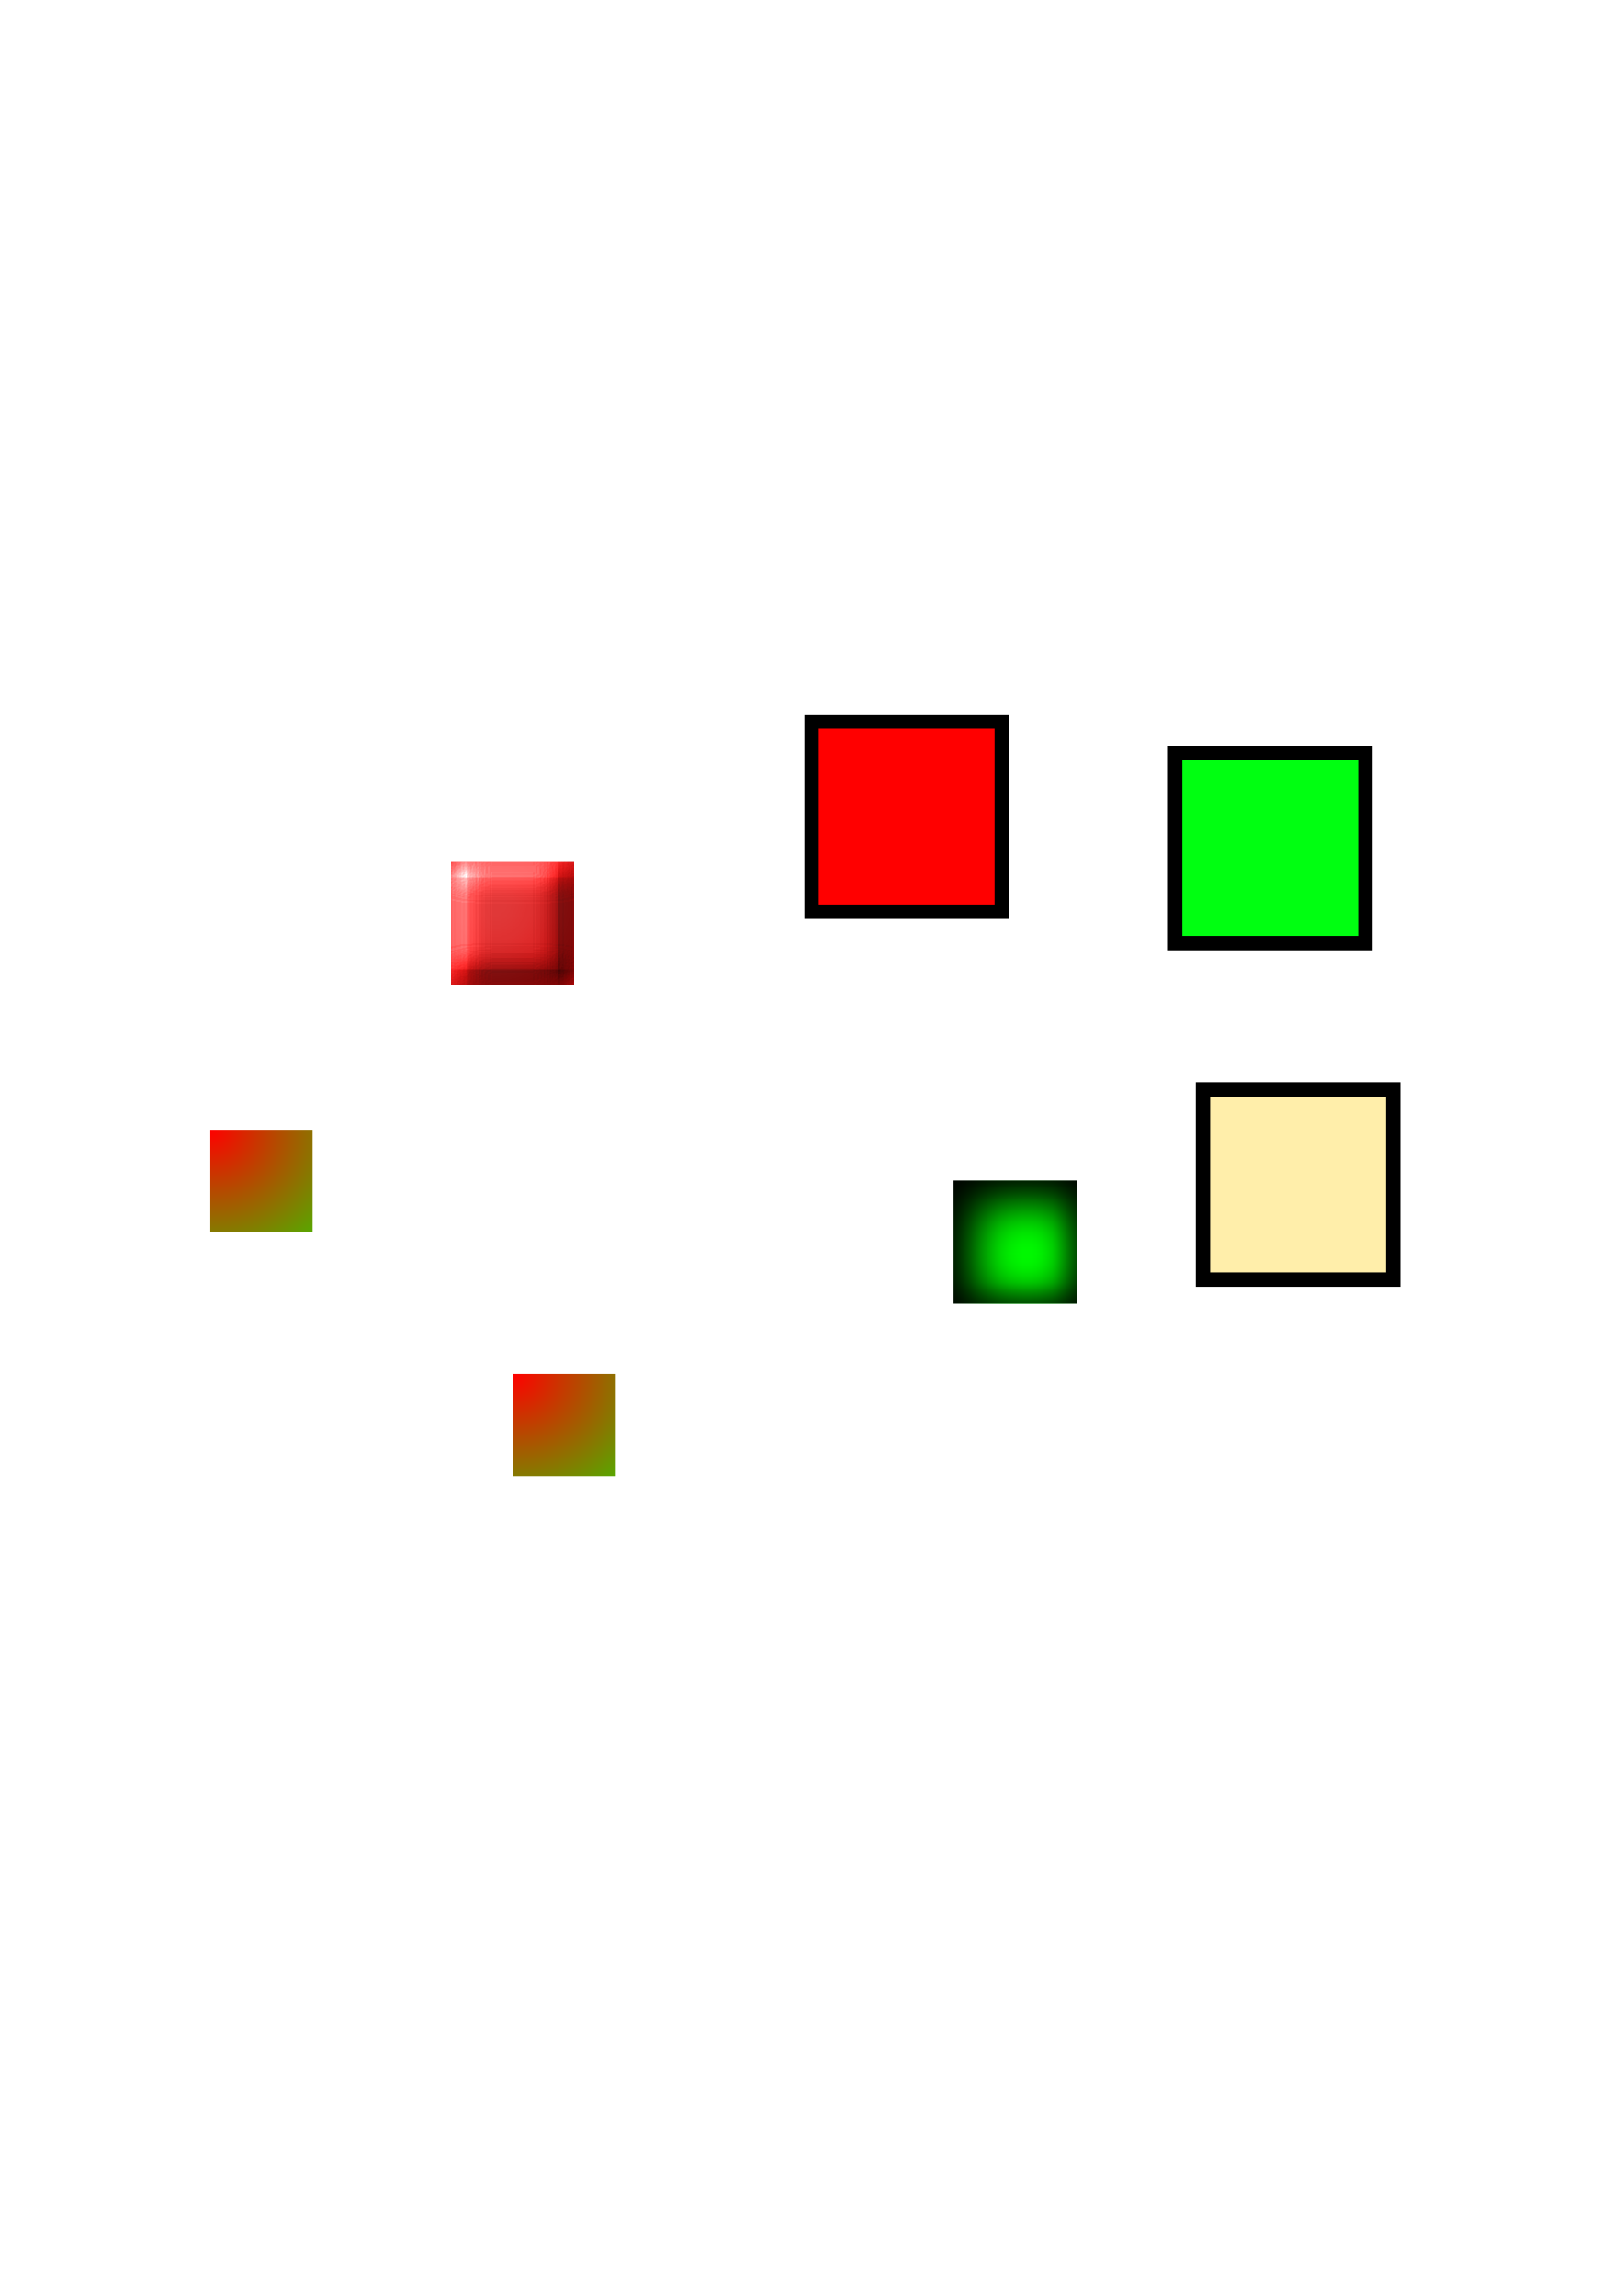
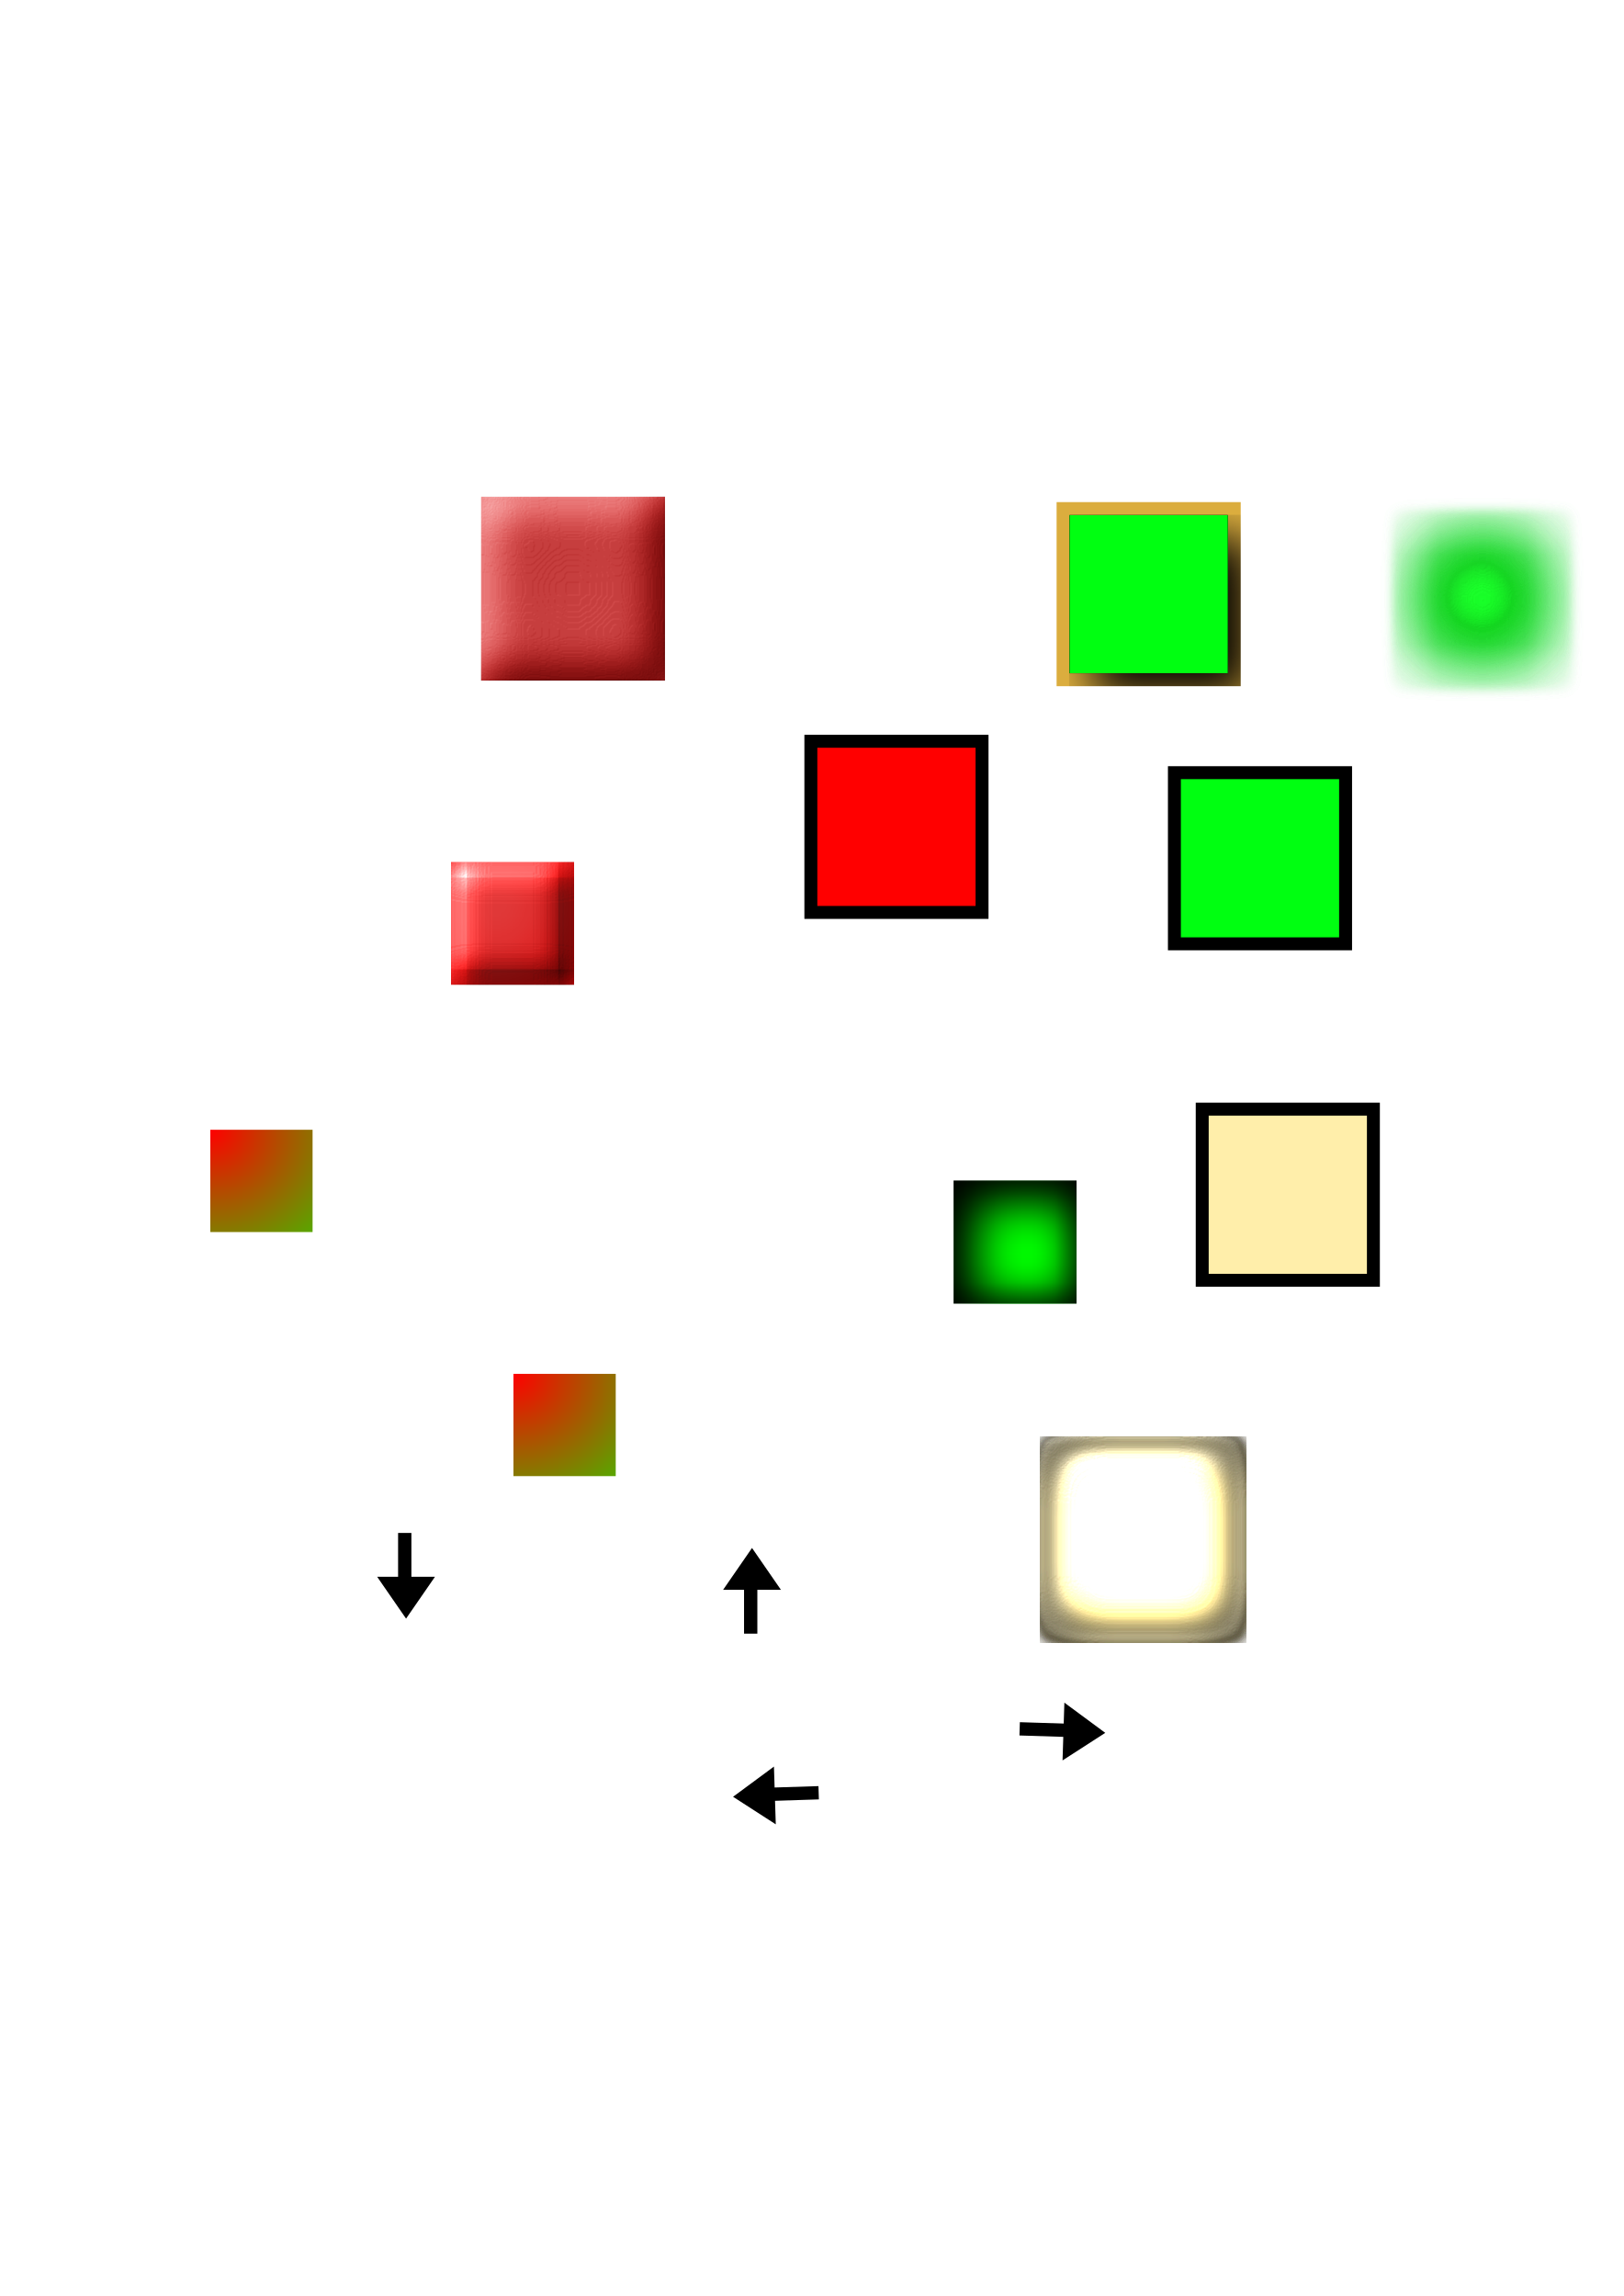
<svg xmlns="http://www.w3.org/2000/svg" xmlns:xlink="http://www.w3.org/1999/xlink" width="210mm" height="297mm" viewBox="0 0 210 297" version="1.1" id="svg8">
  <defs id="defs2">
    <linearGradient id="linearGradient7012">
      <stop style="stop-color:#ff0000;stop-opacity:1;" offset="0" id="stop7008" />
      <stop style="stop-color:#00ff00;stop-opacity:1" offset="1" id="stop7010" />
    </linearGradient>
    <filter style="color-interpolation-filters:sRGB;" id="filter4568">
      <feGaussianBlur stdDeviation="2.3" in="SourceAlpha" result="result0" id="feGaussianBlur4542" />
      <feMorphology in="SourceAlpha" radius="6.6" result="result1" id="feMorphology4544" />
      <feGaussianBlur stdDeviation="8.9" in="result1" id="feGaussianBlur4546" />
      <feColorMatrix values="1 0 0 0 0 0 1 0 0 0 0 0 1 0 0 0 0 0 0.3 0" result="result91" id="feColorMatrix4548" />
      <feComposite in="result0" operator="out" result="result2" in2="result91" id="feComposite4550" />
      <feGaussianBlur stdDeviation="1.7" result="result4" id="feGaussianBlur4552" />
      <feDiffuseLighting surfaceScale="10" id="feDiffuseLighting4556">
        <feDistantLight azimuth="225" elevation="45" id="feDistantLight4554" />
      </feDiffuseLighting>
      <feBlend in2="SourceGraphic" mode="multiply" id="feBlend4558" />
      <feComposite in2="SourceAlpha" operator="in" result="result3" id="feComposite4560" />
      <feSpecularLighting in="result4" surfaceScale="5" specularExponent="17.9" id="feSpecularLighting4564">
        <feDistantLight azimuth="225" elevation="45" id="feDistantLight4562" />
      </feSpecularLighting>
      <feComposite in2="result3" operator="atop" id="feComposite4566" />
    </filter>
    <filter style="color-interpolation-filters:sRGB" id="filter4568-9">
      <feGaussianBlur stdDeviation="2.3" in="SourceAlpha" result="result0" id="feGaussianBlur4542-2" />
      <feMorphology in="SourceAlpha" radius="6.6" result="result1" id="feMorphology4544-6" />
      <feGaussianBlur stdDeviation="8.9" in="result1" id="feGaussianBlur4546-1" />
      <feColorMatrix values="1 0 0 0 0 0 1 0 0 0 0 0 1 0 0 0 0 0 0.3 0" result="result91" id="feColorMatrix4548-2" />
      <feComposite in="result0" operator="out" result="result2" in2="result91" id="feComposite4550-5" />
      <feGaussianBlur stdDeviation="1.7" result="result4" id="feGaussianBlur4552-6" />
      <feDiffuseLighting surfaceScale="10" id="feDiffuseLighting4556-4">
        <feDistantLight azimuth="225" elevation="45" id="feDistantLight4554-4" />
      </feDiffuseLighting>
      <feBlend in2="SourceGraphic" mode="multiply" id="feBlend4558-0" />
      <feComposite in2="SourceAlpha" operator="in" result="result3" id="feComposite4560-1" />
      <feSpecularLighting in="result4" surfaceScale="5" specularExponent="17.9" id="feSpecularLighting4564-7">
        <feDistantLight azimuth="225" elevation="45" id="feDistantLight4562-7" />
      </feSpecularLighting>
      <feComposite in2="result3" operator="atop" id="feComposite4566-6" />
    </filter>
    <filter style="color-interpolation-filters:sRGB" id="filter4568-9-2">
      <feGaussianBlur stdDeviation="2.3" in="SourceAlpha" result="result0" id="feGaussianBlur4542-2-7" />
      <feMorphology in="SourceAlpha" radius="6.6" result="result1" id="feMorphology4544-6-3" />
      <feGaussianBlur stdDeviation="8.9" in="result1" id="feGaussianBlur4546-1-0" />
      <feColorMatrix values="1 0 0 0 0 0 1 0 0 0 0 0 1 0 0 0 0 0 0.3 0" result="result91" id="feColorMatrix4548-2-0" />
      <feComposite in="result0" operator="out" result="result2" in2="result91" id="feComposite4550-5-3" />
      <feGaussianBlur stdDeviation="1.7" result="result4" id="feGaussianBlur4552-6-3" />
      <feDiffuseLighting surfaceScale="10" id="feDiffuseLighting4556-4-4">
        <feDistantLight azimuth="225" elevation="45" id="feDistantLight4554-4-0" />
      </feDiffuseLighting>
      <feBlend in2="SourceGraphic" mode="multiply" id="feBlend4558-0-1" />
      <feComposite in2="SourceAlpha" operator="in" result="result3" id="feComposite4560-1-7" />
      <feSpecularLighting in="result4" surfaceScale="5" specularExponent="17.9" id="feSpecularLighting4564-7-8">
        <feDistantLight azimuth="225" elevation="45" id="feDistantLight4562-7-9" />
      </feSpecularLighting>
      <feComposite in2="result3" operator="atop" id="feComposite4566-6-4" />
    </filter>
    <filter style="color-interpolation-filters:sRGB" id="filter4568-9-8">
      <feGaussianBlur stdDeviation="2.3" in="SourceAlpha" result="result0" id="feGaussianBlur4542-2-0" />
      <feMorphology in="SourceAlpha" radius="6.6" result="result1" id="feMorphology4544-6-0" />
      <feGaussianBlur stdDeviation="8.9" in="result1" id="feGaussianBlur4546-1-6" />
      <feColorMatrix values="1 0 0 0 0 0 1 0 0 0 0 0 1 0 0 0 0 0 0.3 0" result="result91" id="feColorMatrix4548-2-6" />
      <feComposite in="result0" operator="out" result="result2" in2="result91" id="feComposite4550-5-7" />
      <feGaussianBlur stdDeviation="1.7" result="result4" id="feGaussianBlur4552-6-8" />
      <feDiffuseLighting surfaceScale="10" id="feDiffuseLighting4556-4-7">
        <feDistantLight azimuth="225" elevation="45" id="feDistantLight4554-4-1" />
      </feDiffuseLighting>
      <feBlend in2="SourceGraphic" mode="multiply" id="feBlend4558-0-6" />
      <feComposite in2="SourceAlpha" operator="in" result="result3" id="feComposite4560-1-78" />
      <feSpecularLighting in="result4" surfaceScale="5" specularExponent="17.9" id="feSpecularLighting4564-7-9">
        <feDistantLight azimuth="225" elevation="45" id="feDistantLight4562-7-2" />
      </feSpecularLighting>
      <feComposite in2="result3" operator="atop" id="feComposite4566-6-3" />
    </filter>
    <filter style="color-interpolation-filters:sRGB" id="filter4568-9-5">
      <feGaussianBlur stdDeviation="2.3" in="SourceAlpha" result="result0" id="feGaussianBlur4542-2-1" />
      <feMorphology in="SourceAlpha" radius="6.6" result="result1" id="feMorphology4544-6-9" />
      <feGaussianBlur stdDeviation="8.9" in="result1" id="feGaussianBlur4546-1-68" />
      <feColorMatrix values="1 0 0 0 0 0 1 0 0 0 0 0 1 0 0 0 0 0 0.3 0" result="result91" id="feColorMatrix4548-2-9" />
      <feComposite in="result0" operator="out" result="result2" in2="result91" id="feComposite4550-5-77" />
      <feGaussianBlur stdDeviation="1.7" result="result4" id="feGaussianBlur4552-6-9" />
      <feDiffuseLighting surfaceScale="10" id="feDiffuseLighting4556-4-75">
        <feDistantLight azimuth="225" elevation="45" id="feDistantLight4554-4-2" />
      </feDiffuseLighting>
      <feBlend in2="SourceGraphic" mode="multiply" id="feBlend4558-0-5" />
      <feComposite in2="SourceAlpha" operator="in" result="result3" id="feComposite4560-1-6" />
      <feSpecularLighting in="result4" surfaceScale="5" specularExponent="17.9" id="feSpecularLighting4564-7-2">
        <feDistantLight azimuth="225" elevation="45" id="feDistantLight4562-7-3" />
      </feSpecularLighting>
      <feComposite in2="result3" operator="atop" id="feComposite4566-6-9" />
    </filter>
    <filter style="color-interpolation-filters:sRGB" id="filter4568-9-24">
      <feGaussianBlur stdDeviation="2.3" in="SourceAlpha" result="result0" id="feGaussianBlur4542-2-9" />
      <feMorphology in="SourceAlpha" radius="6.6" result="result1" id="feMorphology4544-6-5" />
      <feGaussianBlur stdDeviation="8.9" in="result1" id="feGaussianBlur4546-1-3" />
      <feColorMatrix values="1 0 0 0 0 0 1 0 0 0 0 0 1 0 0 0 0 0 0.3 0" result="result91" id="feColorMatrix4548-2-8" />
      <feComposite in="result0" operator="out" result="result2" in2="result91" id="feComposite4550-5-8" />
      <feGaussianBlur stdDeviation="1.7" result="result4" id="feGaussianBlur4552-6-4" />
      <feDiffuseLighting surfaceScale="10" id="feDiffuseLighting4556-4-2">
        <feDistantLight azimuth="225" elevation="45" id="feDistantLight4554-4-7" />
      </feDiffuseLighting>
      <feBlend in2="SourceGraphic" mode="multiply" id="feBlend4558-0-68" />
      <feComposite in2="SourceAlpha" operator="in" result="result3" id="feComposite4560-1-8" />
      <feSpecularLighting in="result4" surfaceScale="5" specularExponent="17.9" id="feSpecularLighting4564-7-99">
        <feDistantLight azimuth="225" elevation="45" id="feDistantLight4562-7-6" />
      </feSpecularLighting>
      <feComposite in2="result3" operator="atop" id="feComposite4566-6-5" />
    </filter>
    <filter style="color-interpolation-filters:sRGB;" id="filter4815">
      <feGaussianBlur stdDeviation="6" in="SourceGraphic" result="result0" id="feGaussianBlur4797" />
      <feDiffuseLighting lighting-color="rgb(255,255,255)" diffuseConstant="1" surfaceScale="4" result="result5" id="feDiffuseLighting4801">
        <feDistantLight elevation="45" azimuth="235" id="feDistantLight4799" />
      </feDiffuseLighting>
      <feComposite k1="1.4" in2="SourceGraphic" in="result5" result="fbSourceGraphic" operator="arithmetic" id="feComposite4803" />
      <feGaussianBlur result="result0" in="fbSourceGraphic" stdDeviation="6" id="feGaussianBlur4805" />
      <feSpecularLighting specularExponent="25" specularConstant="1" surfaceScale="4" lighting-color="rgb(255,255,255)" result="result1" in="result0" id="feSpecularLighting4809">
        <feDistantLight azimuth="235" elevation="45" id="feDistantLight4807" />
      </feSpecularLighting>
      <feComposite k3="1" k2="1" operator="arithmetic" in="fbSourceGraphic" in2="result1" result="result4" id="feComposite4811" />
      <feComposite operator="in" result="result2" in2="SourceGraphic" in="result4" id="feComposite4813" />
    </filter>
    <filter style="color-interpolation-filters:sRGB;" id="filter4872">
      <feOffset dy="3" dx="3" id="feOffset4862" />
      <feGaussianBlur stdDeviation="3" result="blur" id="feGaussianBlur4864" />
      <feFlood flood-color="rgb(0,0,0)" flood-opacity="1" result="flood" id="feFlood4866" />
      <feComposite in="flood" in2="SourceGraphic" operator="in" result="composite" id="feComposite4868" />
      <feBlend in="blur" in2="composite" mode="normal" id="feBlend4870" />
    </filter>
    <filter style="color-interpolation-filters:sRGB" id="filter4872-4">
      <feOffset dy="3" dx="3" id="feOffset4862-7" />
      <feGaussianBlur stdDeviation="3" result="blur" id="feGaussianBlur4864-6" />
      <feFlood flood-color="rgb(0,0,0)" flood-opacity="1" result="flood" id="feFlood4866-8" />
      <feComposite in="flood" in2="SourceGraphic" operator="in" result="composite" id="feComposite4868-6" />
      <feBlend in="blur" in2="composite" mode="normal" id="feBlend4870-8" />
    </filter>
    <filter style="color-interpolation-filters:sRGB" id="filter4872-6">
      <feOffset dy="3" dx="3" id="feOffset4862-0" />
      <feGaussianBlur stdDeviation="3" result="blur" id="feGaussianBlur4864-4" />
      <feFlood flood-color="rgb(0,0,0)" flood-opacity="1" result="flood" id="feFlood4866-9" />
      <feComposite in="flood" in2="SourceGraphic" operator="in" result="composite" id="feComposite4868-1" />
      <feBlend in="blur" in2="composite" mode="normal" id="feBlend4870-6" />
    </filter>
    <filter y="-0.25" height="1.5" style="color-interpolation-filters:sRGB;" id="filter5002">
      <feGaussianBlur stdDeviation="5" result="result6" id="feGaussianBlur4992" />
      <feComposite result="result8" in="SourceGraphic" operator="atop" in2="result6" id="feComposite4994" />
      <feComposite result="result9" operator="over" in2="SourceAlpha" in="result8" id="feComposite4996" />
      <feColorMatrix values="1 0 0 0 0 0 1 0 0 0 0 0 1 0 0 0 0 0 1 0 " result="result10" id="feColorMatrix4998" />
      <feBlend in="result10" mode="normal" in2="result6" id="feBlend5000" />
    </filter>
    <filter style="color-interpolation-filters:sRGB;" id="filter5234">
      <feGaussianBlur result="result1" in="SourceAlpha" stdDeviation="2.2" id="feGaussianBlur5210" />
      <feSpecularLighting result="result0" specularExponent="18.1" specularConstant="2" surfaceScale="5" id="feSpecularLighting5214">
        <feDistantLight azimuth="225" elevation="24" id="feDistantLight5212" />
      </feSpecularLighting>
      <feComposite result="result6" operator="in" in2="SourceAlpha" id="feComposite5216" />
      <feMorphology radius="5.7" operator="dilate" id="feMorphology5218" />
      <feGaussianBlur result="result11" stdDeviation="5.7" id="feGaussianBlur5220" />
      <feDiffuseLighting surfaceScale="5" result="result3" diffuseConstant="2" in="result1" id="feDiffuseLighting5224">
        <feDistantLight elevation="25" azimuth="225" id="feDistantLight5222" />
      </feDiffuseLighting>
      <feBlend result="result7" mode="multiply" in="result3" in2="SourceGraphic" id="feBlend5226" />
      <feComposite in="result7" operator="in" in2="SourceAlpha" result="result91" id="feComposite5228" />
      <feBlend result="result9" mode="lighten" in="result6" in2="result91" id="feBlend5230" />
      <feComposite in="result11" in2="result9" id="feComposite5232" />
    </filter>
    <filter style="color-interpolation-filters:sRGB" id="filter5234-4">
      <feGaussianBlur result="result1" in="SourceAlpha" stdDeviation="2.2" id="feGaussianBlur5210-5" />
      <feSpecularLighting result="result0" specularExponent="18.1" specularConstant="2" surfaceScale="5" id="feSpecularLighting5214-6">
        <feDistantLight azimuth="225" elevation="24" id="feDistantLight5212-9" />
      </feSpecularLighting>
      <feComposite result="result6" operator="in" in2="SourceAlpha" id="feComposite5216-8" />
      <feMorphology radius="5.7" operator="dilate" id="feMorphology5218-1" />
      <feGaussianBlur result="result11" stdDeviation="5.7" id="feGaussianBlur5220-2" />
      <feDiffuseLighting surfaceScale="5" result="result3" diffuseConstant="2" in="result1" id="feDiffuseLighting5224-5">
        <feDistantLight elevation="25" azimuth="225" id="feDistantLight5222-3" />
      </feDiffuseLighting>
      <feBlend result="result7" mode="multiply" in="result3" in2="SourceGraphic" id="feBlend5226-8" />
      <feComposite in="result7" operator="in" in2="SourceAlpha" result="result91" id="feComposite5228-8" />
      <feBlend result="result9" mode="lighten" in="result6" in2="result91" id="feBlend5230-3" />
      <feComposite in="result11" in2="result9" id="feComposite5232-0" />
    </filter>
    <filter style="color-interpolation-filters:sRGB" id="filter5234-4-1">
      <feGaussianBlur result="result1" in="SourceAlpha" stdDeviation="2.2" id="feGaussianBlur5210-5-7" />
      <feSpecularLighting result="result0" specularExponent="18.1" specularConstant="2" surfaceScale="5" id="feSpecularLighting5214-6-4">
        <feDistantLight azimuth="225" elevation="24" id="feDistantLight5212-9-6" />
      </feSpecularLighting>
      <feComposite result="result6" operator="in" in2="SourceAlpha" id="feComposite5216-8-9" />
      <feMorphology radius="5.7" operator="dilate" id="feMorphology5218-1-7" />
      <feGaussianBlur result="result11" stdDeviation="5.7" id="feGaussianBlur5220-2-0" />
      <feDiffuseLighting surfaceScale="5" result="result3" diffuseConstant="2" in="result1" id="feDiffuseLighting5224-5-4">
        <feDistantLight elevation="25" azimuth="225" id="feDistantLight5222-3-3" />
      </feDiffuseLighting>
      <feBlend result="result7" mode="multiply" in="result3" in2="SourceGraphic" id="feBlend5226-8-2" />
      <feComposite in="result7" operator="in" in2="SourceAlpha" result="result91" id="feComposite5228-8-7" />
      <feBlend result="result9" mode="lighten" in="result6" in2="result91" id="feBlend5230-3-4" />
      <feComposite in="result11" in2="result9" id="feComposite5232-0-0" />
    </filter>
    <filter style="color-interpolation-filters:sRGB" id="filter5234-4-5">
      <feGaussianBlur result="result1" in="SourceAlpha" stdDeviation="2.2" id="feGaussianBlur5210-5-9" />
      <feSpecularLighting result="result0" specularExponent="18.1" specularConstant="2" surfaceScale="5" id="feSpecularLighting5214-6-5">
        <feDistantLight azimuth="225" elevation="24" id="feDistantLight5212-9-7" />
      </feSpecularLighting>
      <feComposite result="result6" operator="in" in2="SourceAlpha" id="feComposite5216-8-8" />
      <feMorphology radius="5.7" operator="dilate" id="feMorphology5218-1-0" />
      <feGaussianBlur result="result11" stdDeviation="5.7" id="feGaussianBlur5220-2-7" />
      <feDiffuseLighting surfaceScale="5" result="result3" diffuseConstant="2" in="result1" id="feDiffuseLighting5224-5-6">
        <feDistantLight elevation="25" azimuth="225" id="feDistantLight5222-3-7" />
      </feDiffuseLighting>
      <feBlend result="result7" mode="multiply" in="result3" in2="SourceGraphic" id="feBlend5226-8-5" />
      <feComposite in="result7" operator="in" in2="SourceAlpha" result="result91" id="feComposite5228-8-0" />
      <feBlend result="result9" mode="lighten" in="result6" in2="result91" id="feBlend5230-3-8" />
      <feComposite in="result11" in2="result9" id="feComposite5232-0-9" />
    </filter>
    <filter style="color-interpolation-filters:sRGB" id="filter5234-4-8">
      <feGaussianBlur result="result1" in="SourceAlpha" stdDeviation="2.2" id="feGaussianBlur5210-5-0" />
      <feSpecularLighting result="result0" specularExponent="18.1" specularConstant="2" surfaceScale="5" id="feSpecularLighting5214-6-6">
        <feDistantLight azimuth="225" elevation="24" id="feDistantLight5212-9-2" />
      </feSpecularLighting>
      <feComposite result="result6" operator="in" in2="SourceAlpha" id="feComposite5216-8-7" />
      <feMorphology radius="5.7" operator="dilate" id="feMorphology5218-1-1" />
      <feGaussianBlur result="result11" stdDeviation="5.7" id="feGaussianBlur5220-2-5" />
      <feDiffuseLighting surfaceScale="5" result="result3" diffuseConstant="2" in="result1" id="feDiffuseLighting5224-5-9">
        <feDistantLight elevation="25" azimuth="225" id="feDistantLight5222-3-9" />
      </feDiffuseLighting>
      <feBlend result="result7" mode="multiply" in="result3" in2="SourceGraphic" id="feBlend5226-8-9" />
      <feComposite in="result7" operator="in" in2="SourceAlpha" result="result91" id="feComposite5228-8-1" />
      <feBlend result="result9" mode="lighten" in="result6" in2="result91" id="feBlend5230-3-48" />
      <feComposite in="result11" in2="result9" id="feComposite5232-0-4" />
    </filter>
    <filter style="color-interpolation-filters:sRGB" id="filter5234-4-0">
      <feGaussianBlur result="result1" in="SourceAlpha" stdDeviation="2.2" id="feGaussianBlur5210-5-1" />
      <feSpecularLighting result="result0" specularExponent="18.1" specularConstant="2" surfaceScale="5" id="feSpecularLighting5214-6-51">
        <feDistantLight azimuth="225" elevation="24" id="feDistantLight5212-9-0" />
      </feSpecularLighting>
      <feComposite result="result6" operator="in" in2="SourceAlpha" id="feComposite5216-8-1" />
      <feMorphology radius="5.7" operator="dilate" id="feMorphology5218-1-10" />
      <feGaussianBlur result="result11" stdDeviation="5.7" id="feGaussianBlur5220-2-79" />
      <feDiffuseLighting surfaceScale="5" result="result3" diffuseConstant="2" in="result1" id="feDiffuseLighting5224-5-2">
        <feDistantLight elevation="25" azimuth="225" id="feDistantLight5222-3-33" />
      </feDiffuseLighting>
      <feBlend result="result7" mode="multiply" in="result3" in2="SourceGraphic" id="feBlend5226-8-22" />
      <feComposite in="result7" operator="in" in2="SourceAlpha" result="result91" id="feComposite5228-8-04" />
      <feBlend result="result9" mode="lighten" in="result6" in2="result91" id="feBlend5230-3-84" />
      <feComposite in="result11" in2="result9" id="feComposite5232-0-5" />
    </filter>
    <radialGradient xlink:href="#linearGradient7012" id="radialGradient7014" cx="125.759" cy="110.531" fx="125.759" fy="110.531" r="7.965" gradientUnits="userSpaceOnUse" gradientTransform="matrix(0.07462271,3.471372,-3.755828,0.08073738,432.9476,-299.337)" />
    <radialGradient xlink:href="#linearGradient7012" id="radialGradient7014-4" cx="125.759" cy="110.531" fx="125.759" fy="110.531" r="7.965" gradientUnits="userSpaceOnUse" gradientTransform="matrix(0.07462271,3.471372,-3.755828,0.08073738,472.156,-267.7626)" />
+     <filter style="color-interpolation-filters:sRGB;" id="filter7135">
+       <feGaussianBlur stdDeviation="2.3" in="SourceAlpha" result="result0" id="feGaussianBlur7109" />
+       <feMorphology in="SourceAlpha" radius="6.6" result="result1" id="feMorphology7111" />
+       <feGaussianBlur stdDeviation="8.9" in="result1" id="feGaussianBlur7113" />
+       <feColorMatrix values="1 0 0 0 0 0 1 0 0 0 0 0 1 0 0 0 0 0 0.3 0" result="result91" id="feColorMatrix7115" />
+       <feComposite in="result0" operator="out" result="result2" in2="result91" id="feComposite7117" />
+       <feGaussianBlur stdDeviation="1.7" result="result4" id="feGaussianBlur7119" />
+       <feDiffuseLighting surfaceScale="10" id="feDiffuseLighting7123">
+         <feDistantLight azimuth="225" elevation="45" id="feDistantLight7121" />
+       </feDiffuseLighting>
+       <feBlend in2="SourceGraphic" mode="multiply" id="feBlend7125" />
+       <feComposite in2="SourceAlpha" operator="in" result="result3" id="feComposite7127" />
+       <feSpecularLighting in="result4" surfaceScale="5" specularExponent="17.9" id="feSpecularLighting7131">
+         <feDistantLight azimuth="225" elevation="45" id="feDistantLight7129" />
+       </feSpecularLighting>
+       <feComposite in2="result3" operator="atop" id="feComposite7133" />
+     </filter>
+     <filter style="color-interpolation-filters:sRGB;" id="filter7178">
+       <feGaussianBlur stdDeviation="2.3" in="SourceAlpha" result="result0" id="feGaussianBlur7152" />
+       <feMorphology in="SourceAlpha" radius="6.6" result="result1" id="feMorphology7154" />
+       <feGaussianBlur stdDeviation="8.9" in="result1" id="feGaussianBlur7156" />
+       <feColorMatrix values="1 0 0 0 0 0 1 0 0 0 0 0 1 0 0 0 0 0 0.3 0" result="result91" id="feColorMatrix7158" />
+       <feComposite in="result0" operator="out" result="result2" in2="result91" id="feComposite7160" />
+       <feGaussianBlur stdDeviation="1.7" result="result4" id="feGaussianBlur7162" />
+       <feDiffuseLighting surfaceScale="10" id="feDiffuseLighting7166">
+         <feDistantLight azimuth="225" elevation="45" id="feDistantLight7164" />
+       </feDiffuseLighting>
+       <feBlend in2="SourceGraphic" mode="multiply" id="feBlend7168" />
+       <feComposite in2="SourceAlpha" operator="in" result="result3" id="feComposite7170" />
+       <feSpecularLighting in="result4" surfaceScale="5" specularExponent="17.9" id="feSpecularLighting7174">
+         <feDistantLight azimuth="225" elevation="45" id="feDistantLight7172" />
+       </feSpecularLighting>
+       <feComposite in2="result3" operator="atop" id="feComposite7176" />
+     </filter>
+     <filter style="color-interpolation-filters:sRGB;" id="filter7247">
+       <feColorMatrix values="0 0 0 0 0 0 0 0 0 0 0 0 0 0 0 0.21 0.72 0.07 0 0 " result="result1" id="feColorMatrix7219" />
+       <feColorMatrix values="1 0 0 0 0 0 1 0 0 0 0 0 1 0 0 0 0 0 2 0 " result="result9" id="feColorMatrix7221" />
+       <feComposite in2="result9" in="SourceGraphic" operator="in" result="result4" id="feComposite7223" />
+       <feFlood result="result2" flood-color="rgb(0,0,0)" id="feFlood7225" />
+       <feComposite in2="result9" operator="in" result="result10" id="feComposite7227" />
+       <feComposite in2="result4" operator="atop" id="feComposite7229" />
+       <feGaussianBlur stdDeviation="3" result="result8" id="feGaussianBlur7231" />
+       <feOffset dx="3" dy="3" result="result3" in="result8" id="feOffset7233" />
+       <feFlood flood-opacity="1" flood-color="rgb(219,173,62)" result="result5" id="feFlood7235" />
+       <feMerge result="result6" id="feMerge7243">
+         <feMergeNode in="result5" id="feMergeNode7237" />
+         <feMergeNode in="result3" id="feMergeNode7239" />
+         <feMergeNode in="result4" id="feMergeNode7241" />
+       </feMerge>
+       <feComposite in2="SourceGraphic" operator="in" result="result7" id="feComposite7245" />
+     </filter>
+     <filter style="color-interpolation-filters:sRGB;" id="filter7372">
+       <feGaussianBlur result="result1" stdDeviation="3" id="feGaussianBlur7350" />
+       <feBlend in2="result1" result="result5" mode="multiply" in="result1" id="feBlend7352" />
+       <feGaussianBlur in="result5" result="result6" stdDeviation="1" id="feGaussianBlur7354" />
+       <feComposite result="result8" in2="result5" in="result6" operator="xor" id="feComposite7356" />
+       <feComposite in="result6" result="fbSourceGraphic" operator="xor" in2="result8" id="feComposite7358" />
+       <feSpecularLighting in="fbSourceGraphic" result="result1" lighting-color="rgb(255,255,255)" surfaceScale="2" specularConstant="2.2" specularExponent="55" id="feSpecularLighting7362">
+         <fePointLight x="-5000" y="-10000" z="20000" id="fePointLight7360" />
+       </feSpecularLighting>
+       <feComposite in2="fbSourceGraphic" in="result1" result="result2" operator="in" id="feComposite7364" />
+       <feComposite in="fbSourceGraphic" result="result4" operator="arithmetic" k2="2" k3="1" in2="result2" id="feComposite7366" />
+       <feComposite in2="result4" in="result4" operator="in" result="result91" id="feComposite7368" />
+       <feBlend mode="darken" in2="result91" id="feBlend7370" />
+     </filter>
+     <filter style="color-interpolation-filters:sRGB;" id="filter7733">
+       <feGaussianBlur stdDeviation="1" result="result1" id="feGaussianBlur7707" />
+       <feComposite in="result1" in2="result1" result="result4" operator="in" id="feComposite7709" />
+       <feBlend in="result1" mode="screen" result="result5" in2="result4" id="feBlend7711" />
+       <feGaussianBlur stdDeviation="8" result="result6" in="result5" id="feGaussianBlur7713" />
+       <feComposite operator="atop" in="result6" in2="result5" result="result8" id="feComposite7715" />
+       <feComposite operator="in" result="fbSourceGraphic" in="result6" in2="result8" id="feComposite7717" />
+       <feGaussianBlur result="result0" in="fbSourceGraphic" stdDeviation="2.5" id="feGaussianBlur7719" />
+       <feSpecularLighting specularExponent="45" specularConstant="1.5" surfaceScale="1" lighting-color="rgb(255,255,255)" result="result1" in="result0" id="feSpecularLighting7723">
+         <fePointLight z="21000" y="-9000" x="-6000" id="fePointLight7721" />
+       </feSpecularLighting>
+       <feComposite operator="in" result="result2" in="result1" in2="fbSourceGraphic" id="feComposite7725" />
+       <feComposite k3="1" k2="1" operator="arithmetic" result="result4" in="fbSourceGraphic" in2="result2" id="feComposite7727" />
+       <feComposite operator="in" in="result9" in2="result4" result="result91" id="feComposite7729" />
+       <feBlend mode="multiply" in2="result91" id="feBlend7731" />
+     </filter>
  </defs>
  <g id="layer1">
-     <g id="g4795" transform="matrix(0.5507942,0,0,0.6172432,-18.08869,41.12612)">
-       <rect y="125.815" x="-34.686" height="14.357" width="2.487" id="rect4786" style="opacity:1;fill:#ff0000;fill-opacity:1;stroke:#ff1414;stroke-width:2.012;stroke-miterlimit:4;stroke-dasharray:none;stroke-opacity:1" />
-       <path id="rect4790" d="m -33.364,116.177 v 0 l 5.843,9.019 h -11.868 z" style="opacity:1;fill:#ff0000;fill-opacity:1;stroke:#ff0000;stroke-width:1.021;stroke-miterlimit:4;stroke-dasharray:none;stroke-opacity:1" />
+     <g id="g4795" transform="matrix(0.5507942,0,0,0.6172432,-18.08869,41.12612)" style="fill:#000000">
+       <rect y="125.815" x="-34.686" height="14.357" width="2.487" id="rect4786" style="opacity:1;fill:#000000;fill-opacity:1;stroke:#ff1414;stroke-width:2.012;stroke-miterlimit:4;stroke-dasharray:none;stroke-opacity:1" />
+       <path id="rect4790" d="m -33.364,116.177 v 0 l 5.843,9.019 h -11.868 z" style="opacity:1;fill:#000000;fill-opacity:1;stroke:#ff0000;stroke-width:1.021;stroke-miterlimit:4;stroke-dasharray:none;stroke-opacity:1" />
    </g>
    <rect style="opacity:1;fill:#00ff00;fill-opacity:1;stroke:#00ff00;stroke-width:2.7;stroke-miterlimit:4;stroke-dasharray:none;stroke-opacity:1;filter:url(#filter4872-4)" id="rect4836-8" width="13.229" height="13.229" x="124.679" y="154.055" />
    <rect style="opacity:1;fill:#ff0000;fill-opacity:1;stroke:#ff0000;stroke-width:2.7;stroke-miterlimit:4;stroke-dasharray:none;stroke-opacity:1;filter:url(#filter5234-4)" id="rect4836-7" width="13.229" height="13.229" x="59.68" y="112.829" />
    <rect style="opacity:1;fill:url(#radialGradient7014);fill-opacity:1;stroke:#ff0000;stroke-width:0;stroke-miterlimit:4;stroke-dasharray:none;stroke-opacity:1" id="rect4836-7-4" width="13.229" height="13.229" x="27.198" y="146.142" />
    <rect style="opacity:1;fill:url(#radialGradient7014-4);fill-opacity:1;stroke:#ff0000;stroke-width:0;stroke-miterlimit:4;stroke-dasharray:none;stroke-opacity:1" id="rect4836-7-4-0" width="13.229" height="13.229" x="66.406" y="177.716" />
-     <rect style="opacity:1;fill:#ff0000;fill-opacity:1;stroke:#000000;stroke-width:1.859;stroke-miterlimit:4;stroke-dasharray:none;stroke-opacity:1" id="rect4836-7-4-4" width="24.599" height="24.599" x="104.965" y="93.336" />
-     <rect style="opacity:1;fill:#00ff11;fill-opacity:1;stroke:#000000;stroke-width:1.859;stroke-miterlimit:4;stroke-dasharray:none;stroke-opacity:1" id="rect4836-7-4-4-9" width="24.599" height="24.599" x="151.984" y="97.396" />
-     <rect style="opacity:1;fill:#ffeeaa;fill-opacity:1;stroke:#000000;stroke-width:1.859;stroke-miterlimit:4;stroke-dasharray:none;stroke-opacity:1" id="rect4836-7-4-4-9-4" width="24.599" height="24.599" x="155.581" y="140.921" />
+     <rect style="opacity:1;fill:#ff0000;fill-opacity:1;stroke:#000000;stroke-width:1.673;stroke-miterlimit:4;stroke-dasharray:none;stroke-opacity:1" id="rect4836-7-4-4" width="22.139" height="22.139" x="104.872" y="95.888" />
+     <rect style="opacity:1;fill:#00ff11;fill-opacity:1;stroke:#000000;stroke-width:1.673;stroke-miterlimit:4;stroke-dasharray:none;stroke-opacity:1" id="rect4836-7-4-4-9" width="22.139" height="22.139" x="151.891" y="99.949" />
+     <rect style="opacity:1;fill:#ffeeaa;fill-opacity:1;stroke:#000000;stroke-width:1.673;stroke-miterlimit:4;stroke-dasharray:none;stroke-opacity:1" id="rect4836-7-4-4-9-4" width="22.139" height="22.139" x="155.488" y="143.474" />
+     <rect style="opacity:1;fill:#ff0000;fill-opacity:1;stroke:#ff0000;stroke-width:1.673;stroke-miterlimit:4;stroke-dasharray:none;stroke-opacity:1;filter:url(#filter7178)" id="rect4836-7-4-4-1" width="22.139" height="22.139" x="63.031" y="65.069" />
+     <rect style="opacity:1;fill:#00ff11;fill-opacity:1;stroke:#000000;stroke-width:1.673;stroke-miterlimit:4;stroke-dasharray:none;stroke-opacity:1;filter:url(#filter7247)" id="rect4836-7-4-4-9-3" width="22.139" height="22.139" x="137.491" y="65.788" />
+     <rect style="opacity:1;fill:#ffeeaa;fill-opacity:1;stroke:#000000;stroke-width:1.673;stroke-miterlimit:4;stroke-dasharray:none;stroke-opacity:1;filter:url(#filter7372)" id="rect4836-7-4-4-9-4-2" width="22.139" height="22.139" x="136.771" y="188.089" />
+     <g id="g7384" transform="matrix(0.5974391,0,0,0.5834114,130.0583,107.3408)" style="stroke-width:1.694">
+       <rect y="166.357" x="-56.62" height="11.87" width="2.878" id="rect7377" style="opacity:1;fill:#000000;fill-opacity:1;stroke:#ff0000;stroke-width:0;stroke-miterlimit:4;stroke-dasharray:none;stroke-opacity:1" />
+       <path id="rect7379" d="m -54.896,159.231 v 0 l 6.255,9.272 h -12.51 z" style="opacity:1;fill:#000000;fill-opacity:1;stroke:#ff0000;stroke-width:0;stroke-miterlimit:4;stroke-dasharray:none;stroke-opacity:1" />
+     </g>
+     <g id="g7384-5" transform="matrix(-0.01890852,0.5971398,-0.5831191,-0.01846455,234.7604,259.8749)" style="stroke-width:1.694">
+       <rect y="166.357" x="-56.62" height="11.87" width="2.878" id="rect7377-6" style="opacity:1;fill:#000000;fill-opacity:1;stroke:#ff0000;stroke-width:0;stroke-miterlimit:4;stroke-dasharray:none;stroke-opacity:1" />
+       <path id="rect7379-7" d="m -54.896,159.231 v 0 l 6.255,9.272 h -12.51 z" style="opacity:1;fill:#000000;fill-opacity:1;stroke:#ff0000;stroke-width:0;stroke-miterlimit:4;stroke-dasharray:none;stroke-opacity:1" />
+     </g>
+     <g id="g7384-0" transform="matrix(0.5974391,0,0,-0.5834114,85.31449,302.2738)" style="stroke-width:1.694">
+       <rect y="166.357" x="-56.62" height="11.87" width="2.878" id="rect7377-8" style="opacity:1;fill:#000000;fill-opacity:1;stroke:#ff0000;stroke-width:0;stroke-miterlimit:4;stroke-dasharray:none;stroke-opacity:1" />
+       <path id="rect7379-6" d="m -54.896,159.231 v 0 l 6.255,9.272 h -12.51 z" style="opacity:1;fill:#000000;fill-opacity:1;stroke:#ff0000;stroke-width:0;stroke-miterlimit:4;stroke-dasharray:none;stroke-opacity:1" />
+     </g>
+     <g id="g7384-5-6" transform="matrix(0.01890852,0.5971398,0.5831191,-0.01846455,2.996809,268.144)" style="stroke-width:1.694">
+       <rect y="166.357" x="-56.62" height="11.87" width="2.878" id="rect7377-6-4" style="opacity:1;fill:#000000;fill-opacity:1;stroke:#ff0000;stroke-width:0;stroke-miterlimit:4;stroke-dasharray:none;stroke-opacity:1" />
+       <path id="rect7379-7-8" d="m -54.896,159.231 v 0 l 6.255,9.272 h -12.51 z" style="opacity:1;fill:#000000;fill-opacity:1;stroke:#ff0000;stroke-width:0;stroke-miterlimit:4;stroke-dasharray:none;stroke-opacity:1" />
+     </g>
+     <rect style="opacity:1;fill:#00ff11;fill-opacity:1;stroke:#000000;stroke-width:1.673;stroke-miterlimit:4;stroke-dasharray:none;stroke-opacity:1;filter:url(#filter7733)" id="rect4836-7-4-4-9-6" width="22.139" height="22.139" x="180.656" y="66.508" />
  </g>
</svg>
